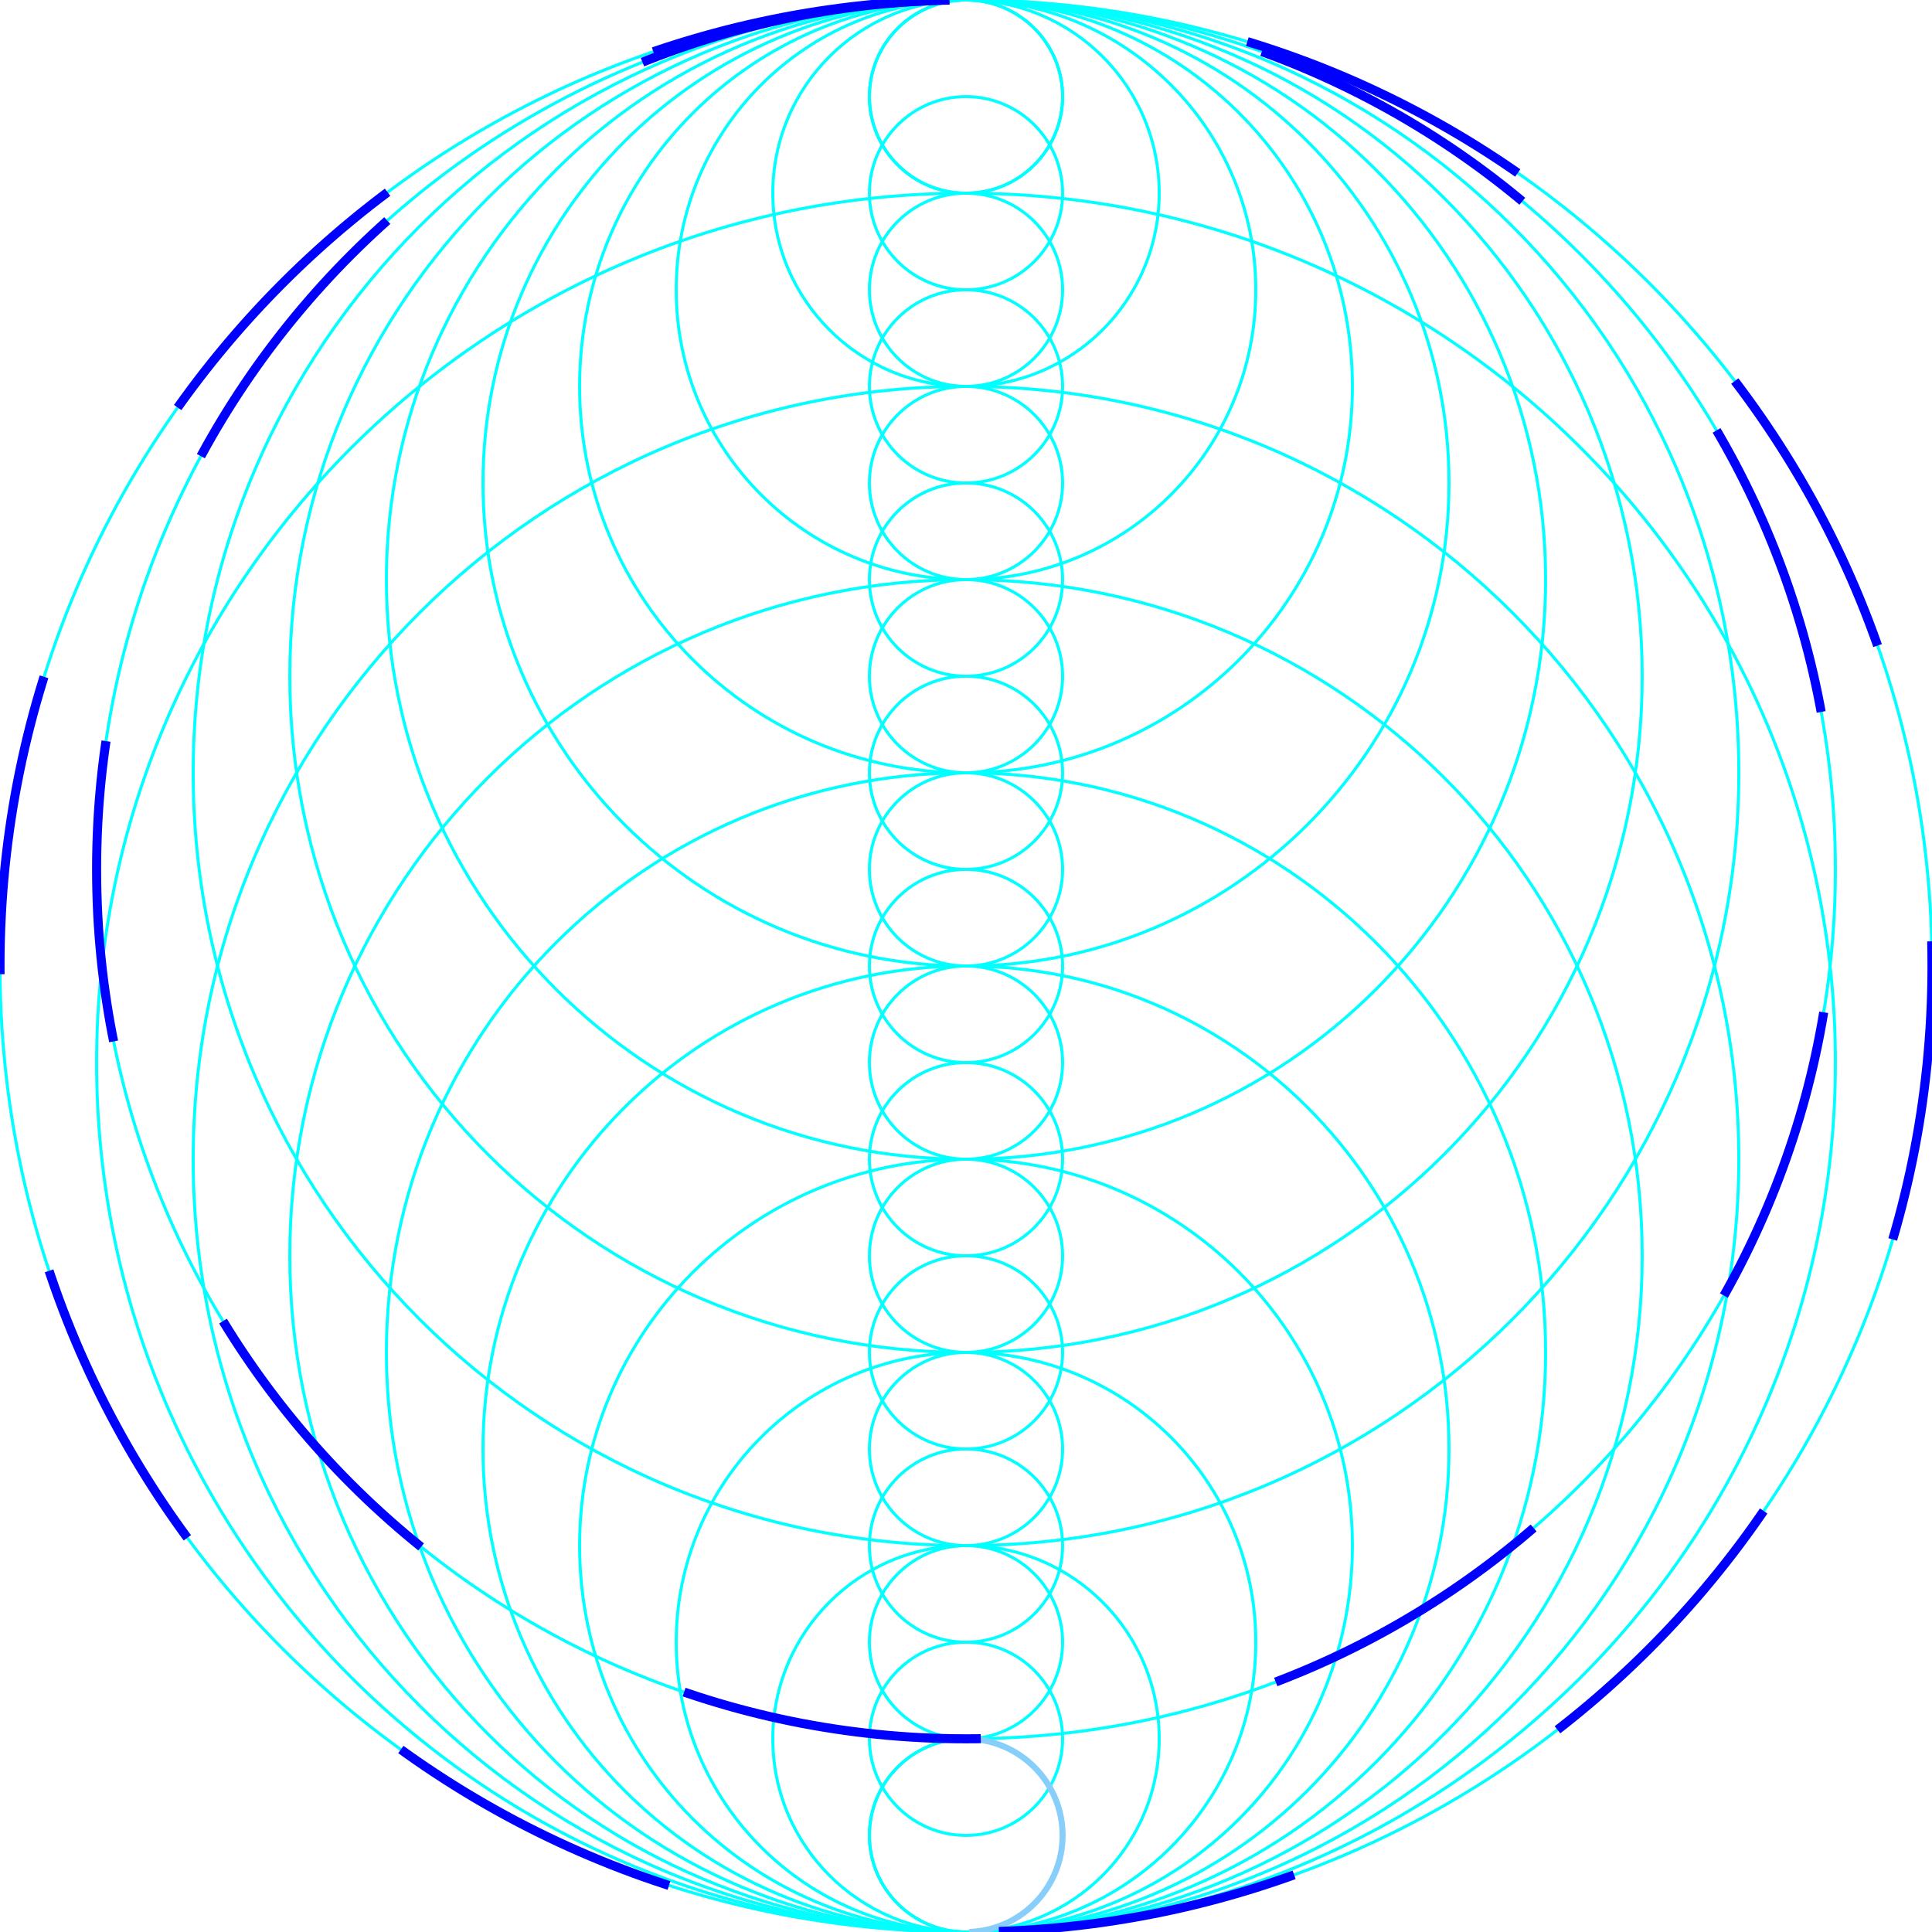
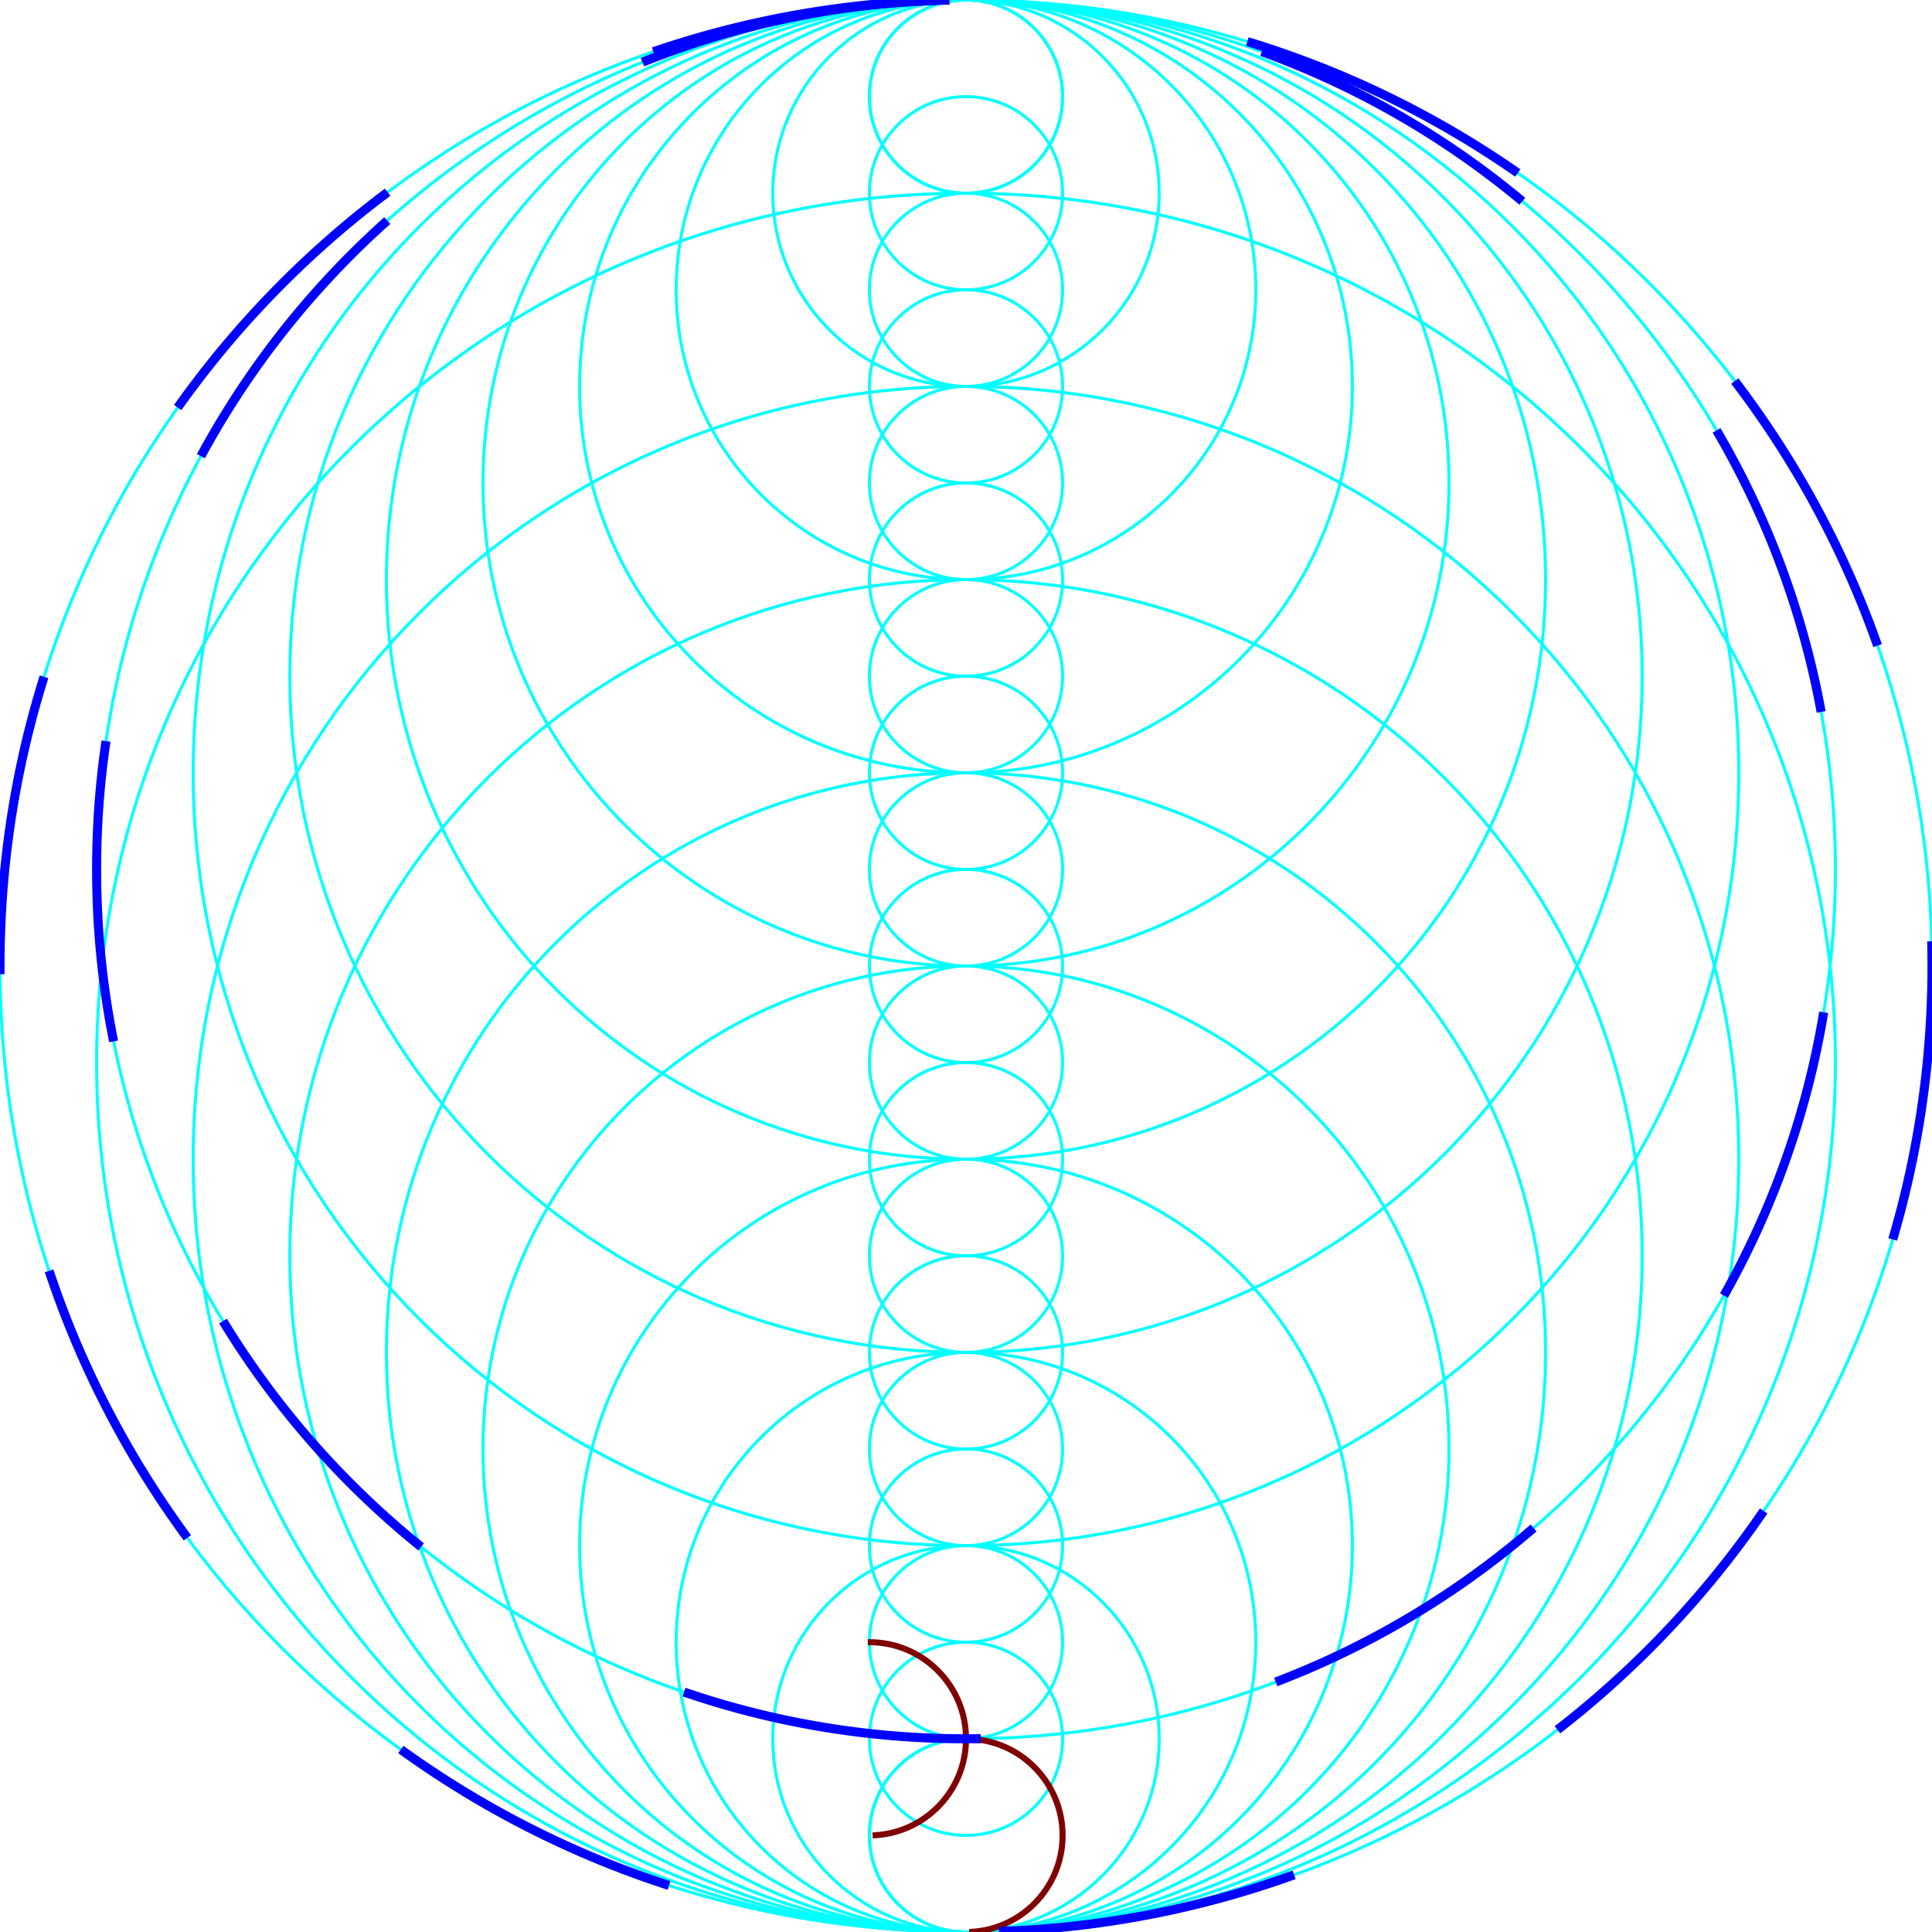
<svg xmlns="http://www.w3.org/2000/svg" height="640" width="640" viewBox="-64 -64 640 640">
  <circle cx="256" cy="544" r="32" fill="none" stroke="cyan" />
  <circle cx="256" cy="512" r="32" fill="none" stroke="cyan" />
  <circle cx="256" cy="480" r="32" fill="none" stroke="cyan" />
  <circle cx="256" cy="448" r="32" fill="none" stroke="cyan" />
  <circle cx="256" cy="416" r="32" fill="none" stroke="cyan" />
  <circle cx="256" cy="384" r="32" fill="none" stroke="cyan" />
  <circle cx="256" cy="352" r="32" fill="none" stroke="cyan" />
  <circle cx="256" cy="320" r="32" fill="none" stroke="cyan" />
  <circle cx="256" cy="288" r="32" fill="none" stroke="cyan" />
  <circle cx="256" cy="256" r="32" fill="none" stroke="cyan" />
  <circle cx="256" cy="224" r="32" fill="none" stroke="cyan" />
  <circle cx="256" cy="192" r="32" fill="none" stroke="cyan" />
  <circle cx="256" cy="160" r="32" fill="none" stroke="cyan" />
  <circle cx="256" cy="128" r="32" fill="none" stroke="cyan" />
  <circle cx="256" cy="96" r="32" fill="none" stroke="cyan" />
  <circle cx="256" cy="64" r="32" fill="none" stroke="cyan" />
  <circle cx="256" cy="32" r="32" fill="none" stroke="cyan" />
  <circle cx="256" cy="0" r="32" fill="none" stroke="cyan" />
  <circle cx="256" cy="-32" r="32" fill="none" stroke="cyan" />
  <circle cx="256" cy="544" r="32" fill="none" stroke="cyan" />
  <circle cx="256" cy="512" r="64" fill="none" stroke="cyan" />
  <circle cx="256" cy="480" r="96" fill="none" stroke="cyan" />
  <circle cx="256" cy="448" r="128" fill="none" stroke="cyan" />
  <circle cx="256" cy="416" r="160" fill="none" stroke="cyan" />
  <circle cx="256" cy="384" r="192" fill="none" stroke="cyan" />
  <circle cx="256" cy="352" r="224" fill="none" stroke="cyan" />
  <circle cx="256" cy="320" r="256" fill="none" stroke="cyan" />
  <circle cx="256" cy="288" r="288" fill="none" stroke="cyan" />
  <circle cx="256" cy="256" r="320" fill="none" stroke="cyan" />
  <circle cx="256" cy="224" r="288" fill="none" stroke="cyan" />
  <circle cx="256" cy="192" r="256" fill="none" stroke="cyan" />
  <circle cx="256" cy="160" r="224" fill="none" stroke="cyan" />
  <circle cx="256" cy="128" r="192" fill="none" stroke="cyan" />
  <circle cx="256" cy="96" r="160" fill="none" stroke="cyan" />
  <circle cx="256" cy="64" r="128" fill="none" stroke="cyan" />
  <circle cx="256" cy="32" r="96" fill="none" stroke="cyan" />
  <circle cx="256" cy="0" r="64" fill="none" stroke="cyan" />
  <circle cx="256" cy="-32" r="32" fill="none" stroke="cyan" />
-   <circle cx="256" cy="544" r="32" fill="none" stroke="#87cefa" stroke-width="2" pathLength="100" stroke-dasharray="100" stroke-dashoffset="100" transform="rotate(90,256,544)">
+ 
+   //從下畫小圓
+   <circle cx="256" cy="544" r="32" fill="none" stroke="#800000" stroke-width="2" pathLength="100" stroke-dasharray="100" stroke-dashoffset="100" transform="rotate(90,256,544)">
    <animate attributeName="stroke-dashoffset" to="0" begin="0.0s" dur="1.0s" repeatCount="1" fill="freeze" />
  </circle>
+   <circle cx="256" cy="544" r="32" fill="none" stroke="#800000" stroke-width="2" pathLength="100" stroke-dasharray="100" stroke-dashoffset="100" transform="rotate(90,256,512)">
+     <animate attributeName="stroke-dashoffset" to="0" begin="1.0s" dur="1.5s" repeatCount="1" fill="freeze" />
+   </circle>
+   
+   
+   //從外畫大園
  <circle cx="256" cy="256" r="320" fill="none" stroke="blue" stroke-width="3" pathLength="100" stroke-dasharray="100" stroke-dashoffset="100" transform="rotate(90,256,256)">
-     <animate attributeName="stroke-dashoffset" to="0" begin="1.0s" dur="2.0s" repeatCount="1" fill="freeze" />
+     <animate attributeName="stroke-dashoffset" to="0" begin="1.0s" dur="1.5s" repeatCount="1" fill="freeze" />
  </circle>
  <circle cx="256" cy="224" r="288" fill="none" stroke="blue" stroke-width="3" pathLength="100" stroke-dasharray="100" stroke-dashoffset="100" transform="rotate(-90,256,224)">
-     <animate attributeName="stroke-dashoffset" to="0" begin="3.0s" dur="2.0s" repeatCount="1" fill="freeze" />
+     <animate attributeName="stroke-dashoffset" to="0" begin="1.5s" dur="2.0s" repeatCount="1" fill="freeze" />
  </circle>
</svg>
